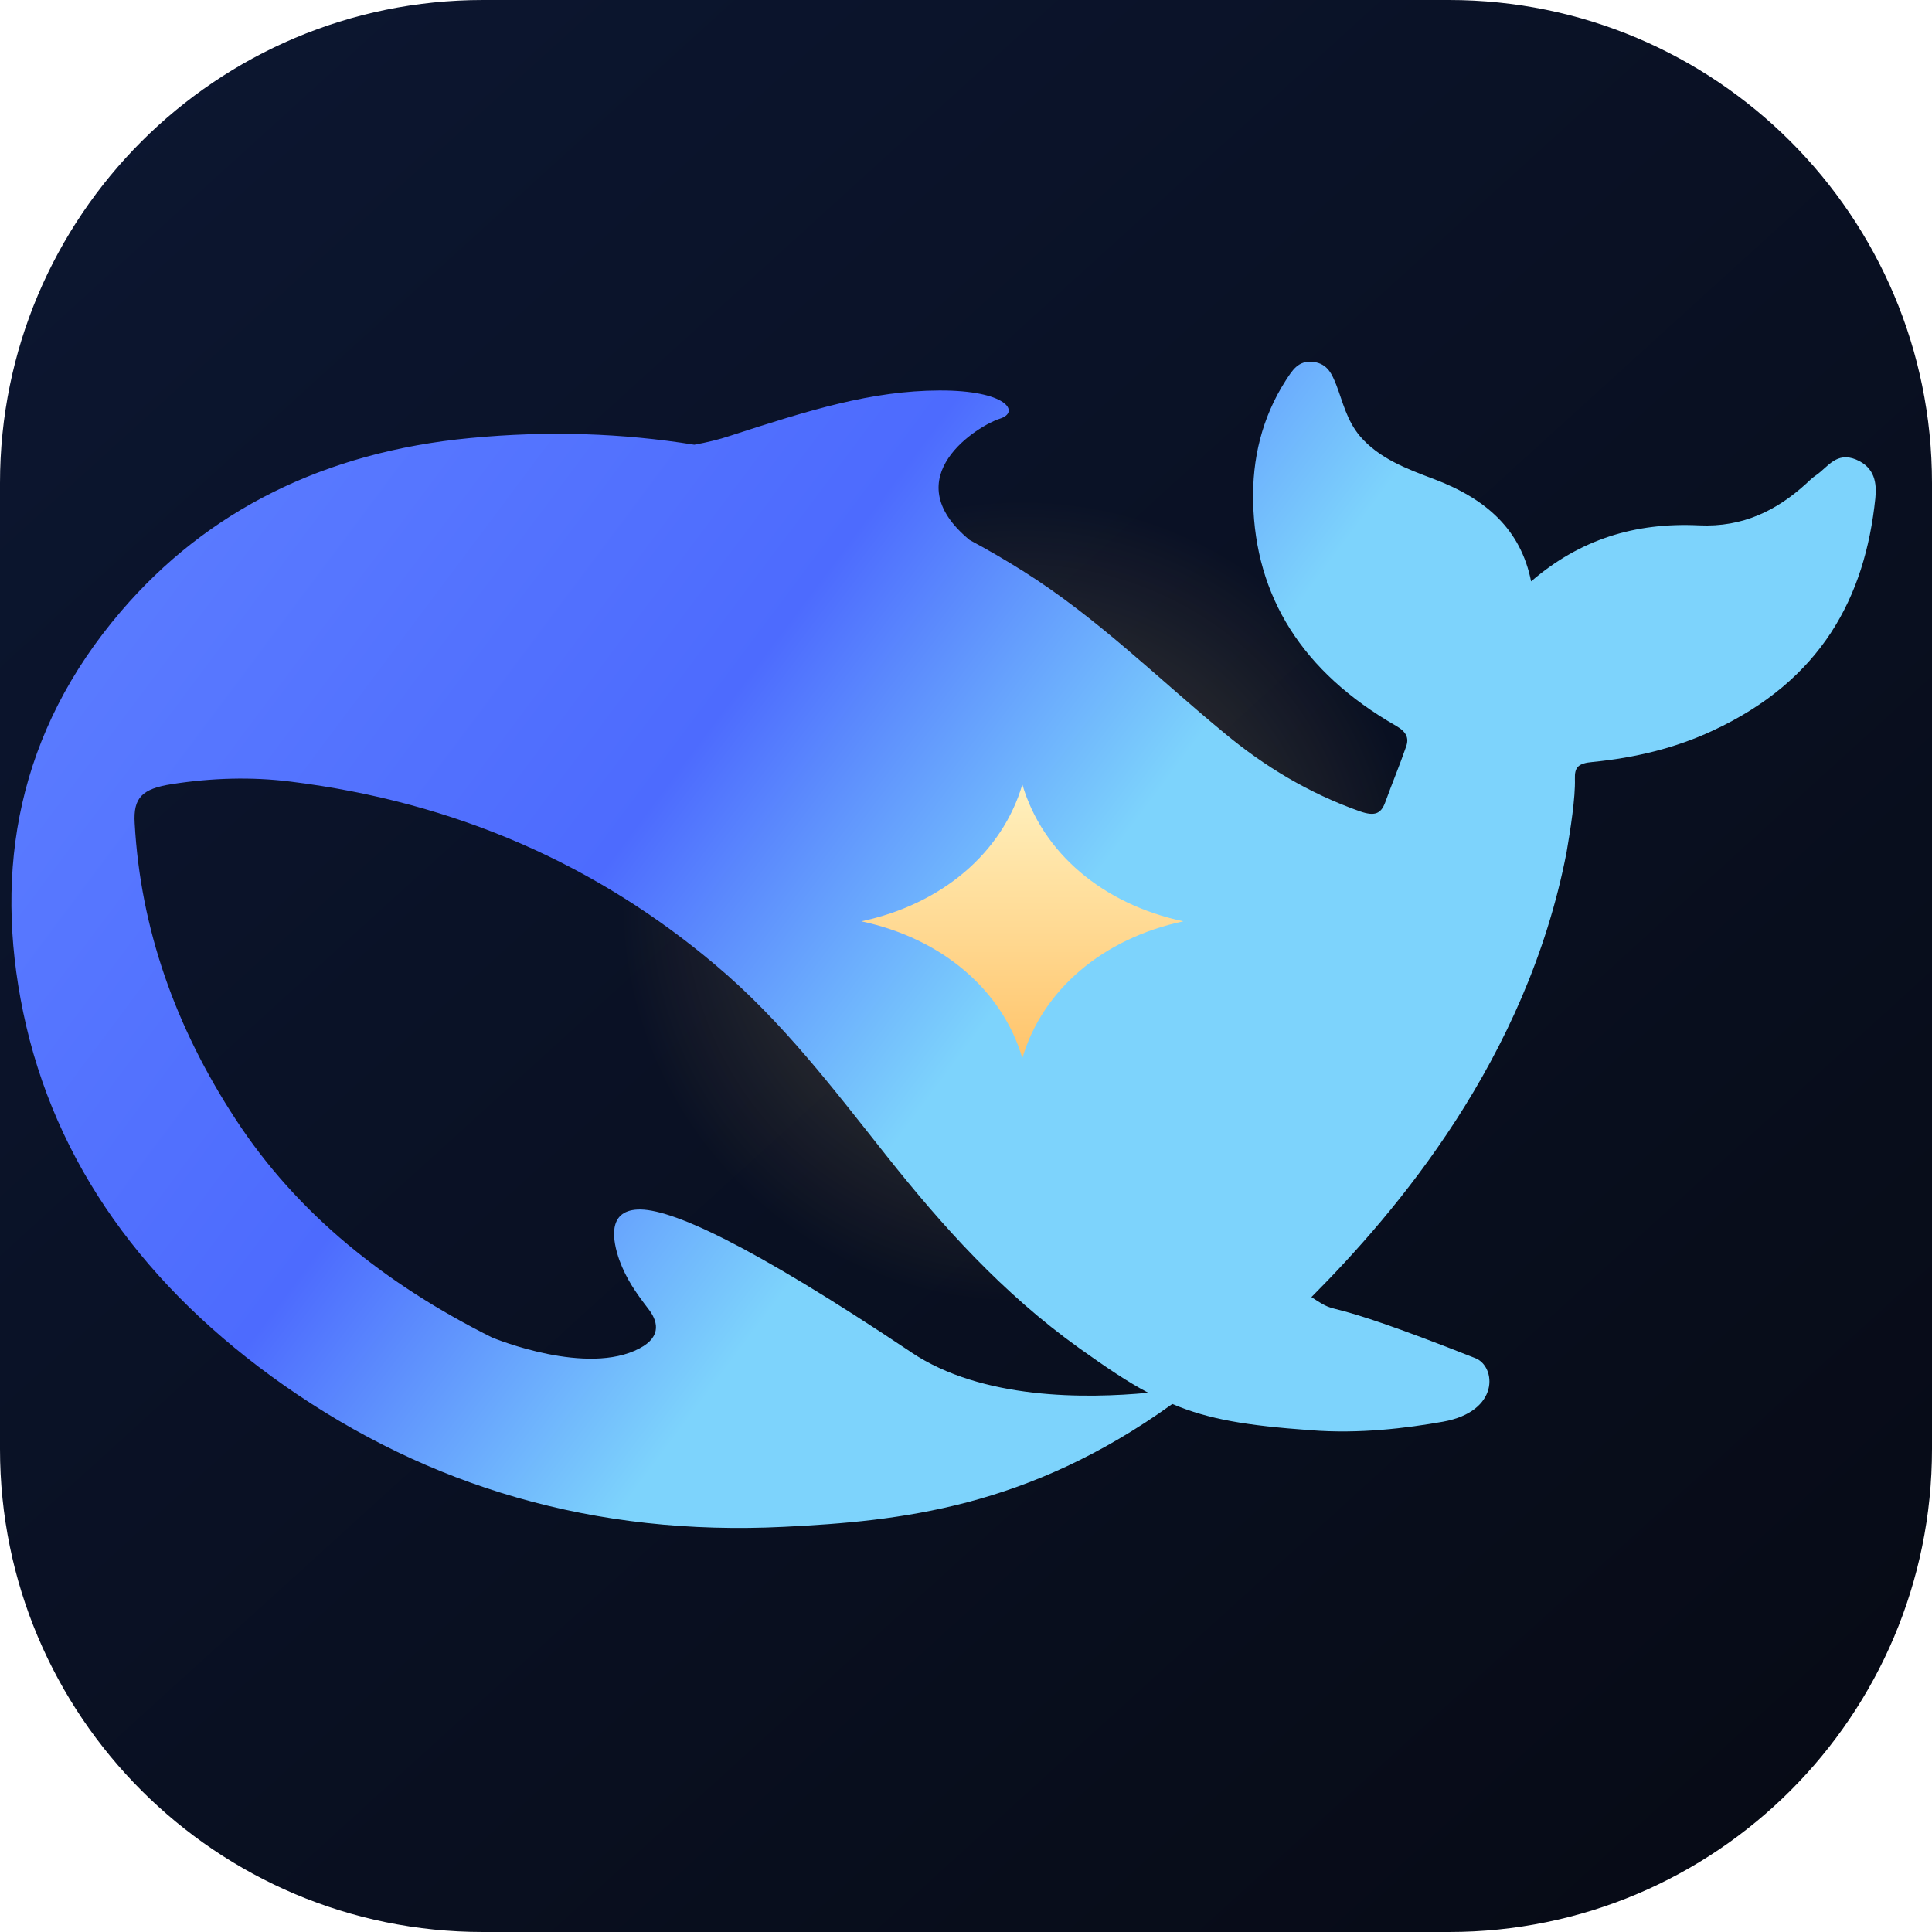
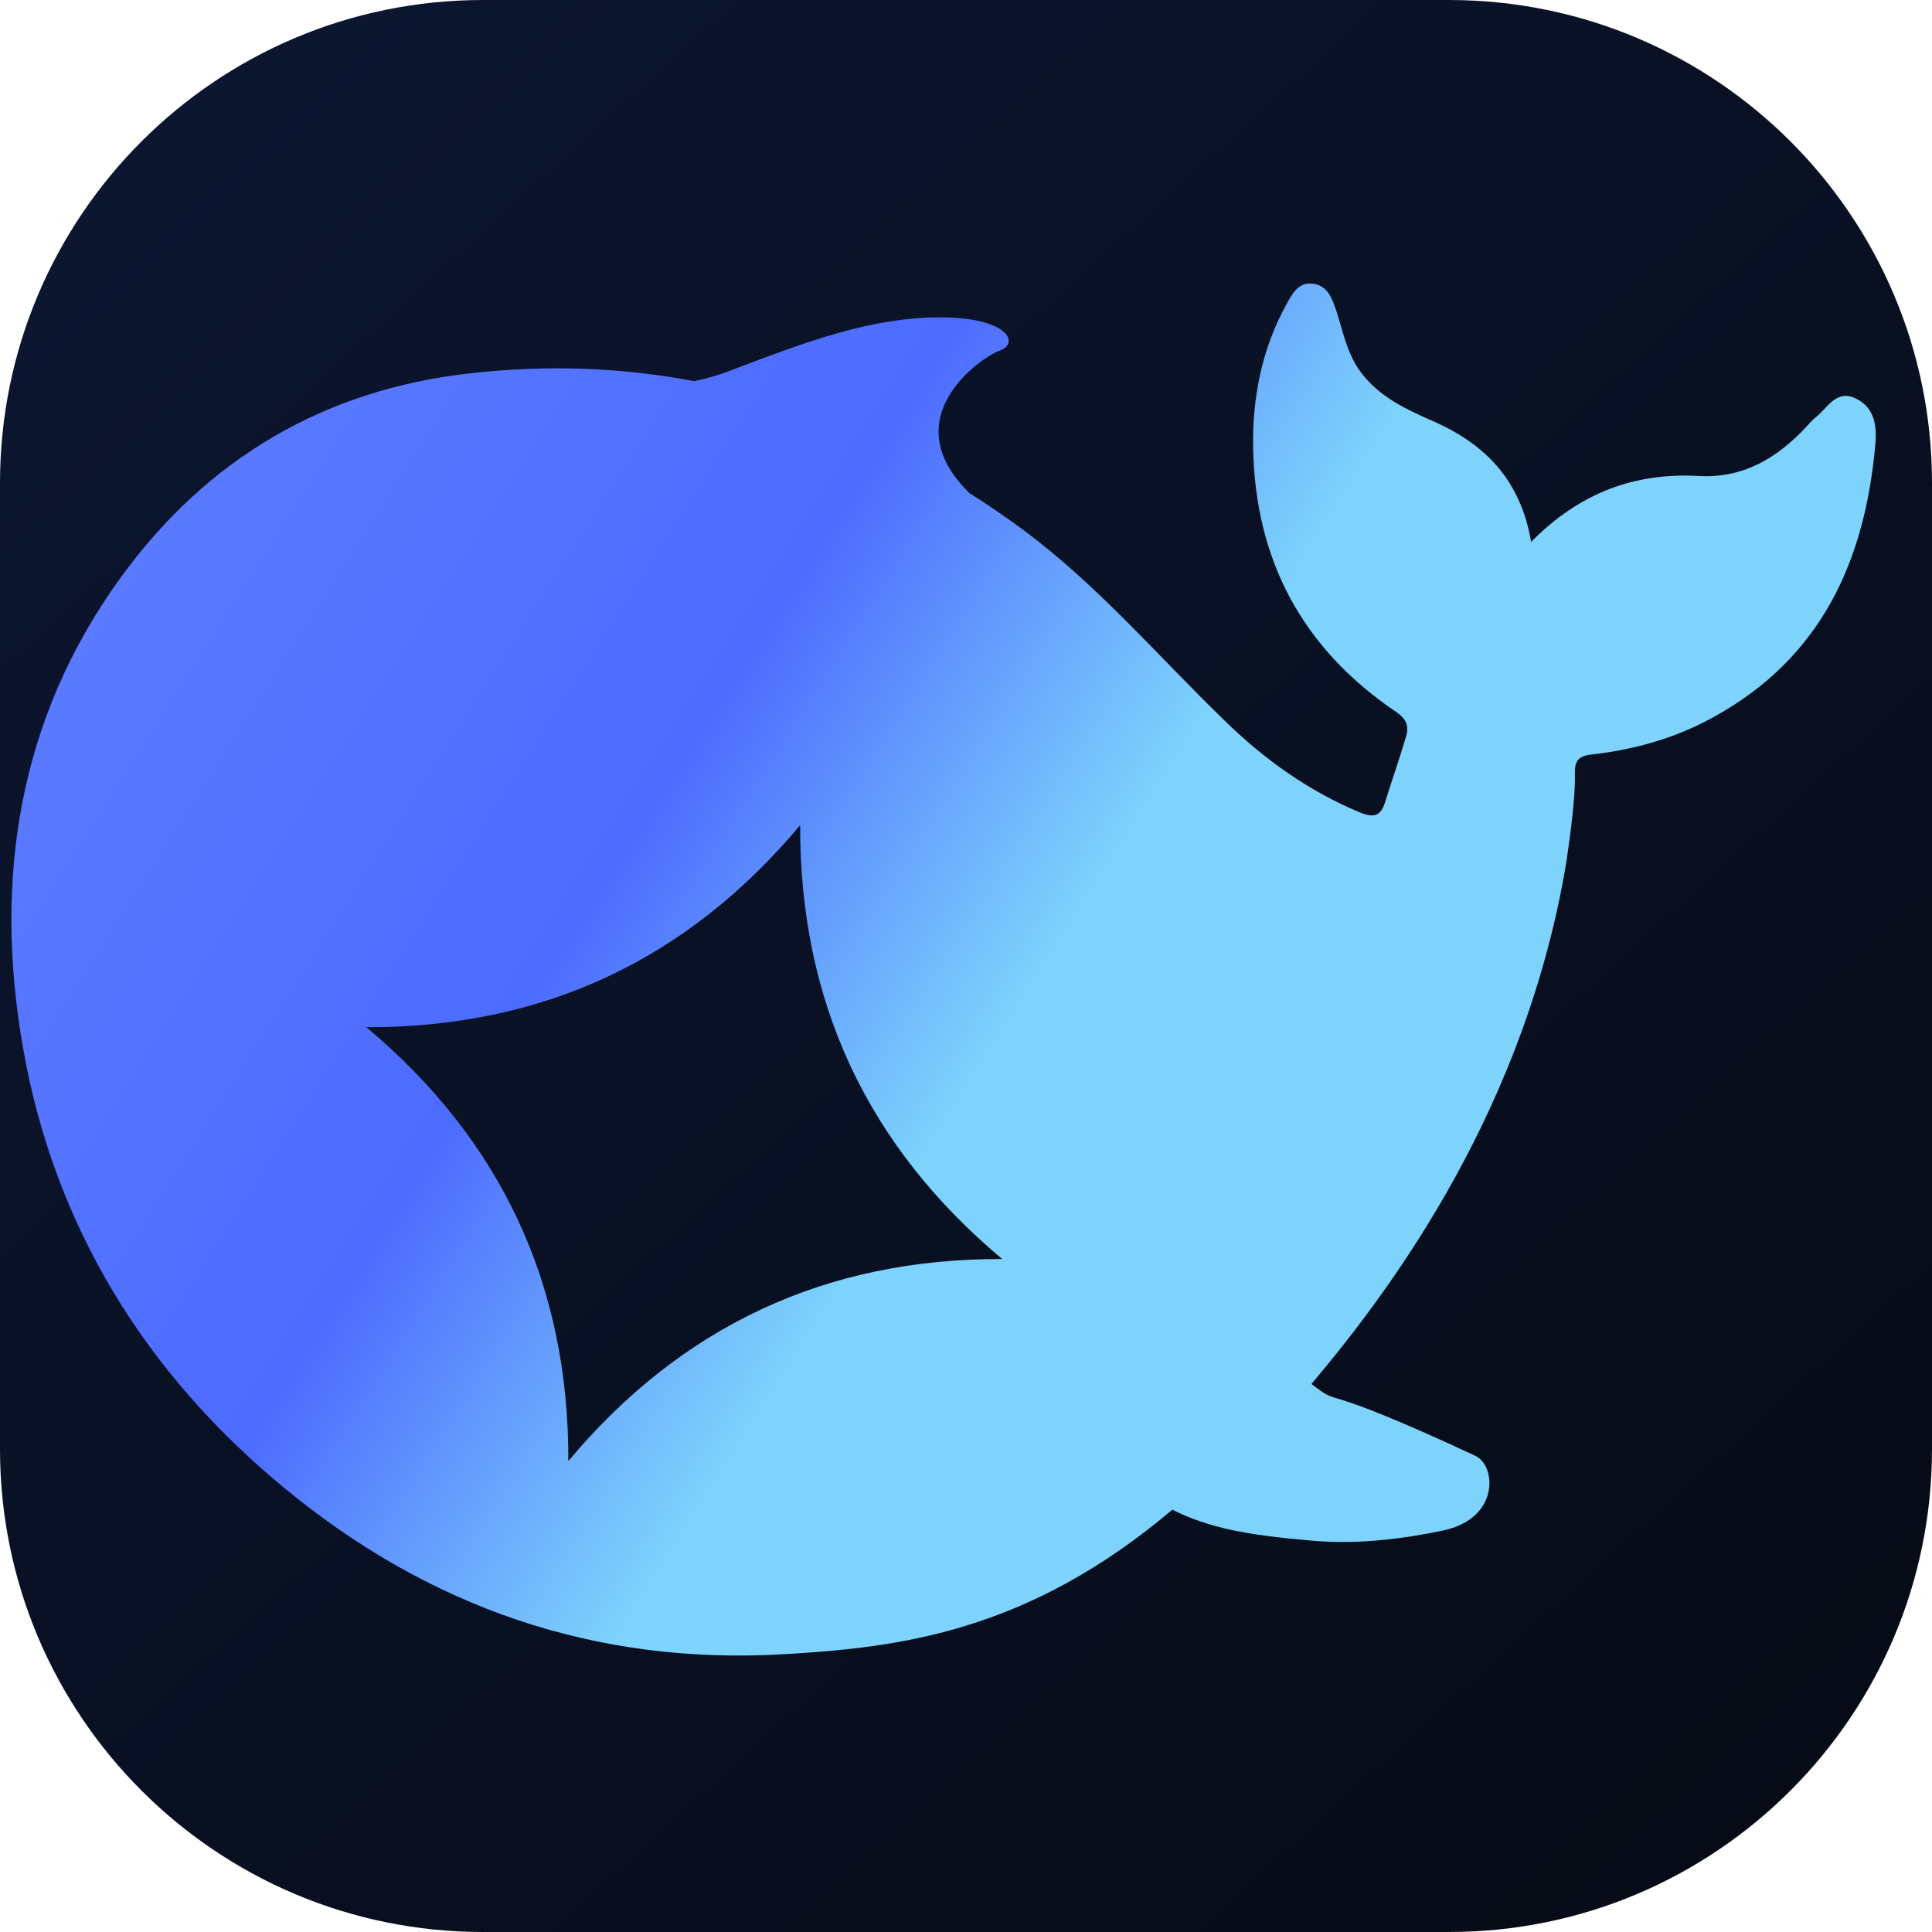
<svg xmlns="http://www.w3.org/2000/svg" viewBox="0 0 24 24" width="32" height="32" role="img" aria-label="Baibao">
  <defs>
    <linearGradient id="bb-tile" x1="2" y1="1" x2="22" y2="23" gradientUnits="userSpaceOnUse">
      <stop stop-color="#0C1630" />
      <stop offset="1" stop-color="#070B16" />
    </linearGradient>
    <linearGradient id="bb-whale" x1="2" y1="5" x2="13" y2="12" gradientUnits="userSpaceOnUse">
      <stop stop-color="#5B7CFF" />
      <stop offset="0.6" stop-color="#4D6BFE" />
      <stop offset="1" stop-color="#7DD3FC" />
    </linearGradient>
-     <linearGradient id="bb-eye" x1="12.7" y1="9.7" x2="12.7" y2="13.7" gradientUnits="userSpaceOnUse">
-       <stop stop-color="#FFF1BF" />
-       <stop offset="1" stop-color="#FFC46B" />
-     </linearGradient>
-     <radialGradient id="bb-glow" cx="0.5" cy="0.5" r="0.5">
-       <stop stop-color="#FFD27A" stop-opacity="0.28" />
-       <stop offset="1" stop-color="#FFD27A" stop-opacity="0" />
-     </radialGradient>
  </defs>
  <rect width="24" height="24" rx="6" fill="url(#bb-tile)" />
-   <circle cx="12.7" cy="11.2" r="5" fill="url(#bb-glow)" />
-   <g transform="translate(0 1.5) scale(1 0.85)">
-     <path d="M23.058 4.952C22.813 4.832 22.707 5.061 22.564 5.177C22.515 5.215 22.473 5.264 22.432 5.309C22.073 5.692 21.654 5.943 21.107 5.913C20.307 5.868 19.624 6.12 19.02 6.732C18.892 5.977 18.465 5.527 17.816 5.238C17.477 5.088 17.133 4.937 16.895 4.611C16.729 4.378 16.684 4.119 16.601 3.864C16.548 3.709 16.495 3.552 16.318 3.525C16.125 3.495 16.05 3.657 15.974 3.792C15.672 4.344 15.555 4.952 15.567 5.568C15.593 6.954 16.178 8.057 17.341 8.842C17.473 8.932 17.507 9.022 17.465 9.154C17.386 9.424 17.292 9.687 17.209 9.957C17.156 10.13 17.077 10.168 16.892 10.092C16.254 9.826 15.703 9.431 15.216 8.955C14.389 8.155 13.642 7.273 12.71 6.582C12.491 6.42 12.272 6.27 12.045 6.127C11.094 5.204 12.17 4.445 12.419 4.355C12.679 4.261 12.509 3.938 11.668 3.942C10.826 3.946 10.056 4.228 9.074 4.603C8.931 4.66 8.78 4.701 8.625 4.735C7.735 4.566 6.81 4.528 5.844 4.637C4.025 4.84 2.572 5.7 1.504 7.168C0.221 8.932 -0.081 10.937 0.288 13.028C0.677 15.232 1.802 17.057 3.53 18.483C5.323 19.962 7.387 20.688 9.743 20.549C11.174 20.466 12.766 20.274 14.563 18.754C15.016 18.98 15.491 19.07 16.28 19.137C16.887 19.194 17.472 19.107 17.925 19.013C18.635 18.863 18.586 18.206 18.329 18.085C16.25 17.117 16.706 17.511 16.291 17.192C17.348 15.942 18.962 13.72 19.46 10.694C19.509 10.36 19.571 9.89 19.564 9.619C19.56 9.454 19.598 9.39 19.786 9.371C20.307 9.311 20.813 9.169 21.277 8.913C22.625 8.177 23.168 6.968 23.296 5.519C23.315 5.298 23.292 5.069 23.058 4.952Z M11.316 17.995C9.301 16.411 8.323 15.889 7.92 15.912C7.542 15.934 7.61 16.366 7.693 16.648C7.78 16.926 7.893 17.117 8.052 17.361C8.161 17.523 8.237 17.763 7.942 17.943C7.293 18.345 6.165 17.808 6.112 17.782C4.798 17.008 3.7 15.987 2.926 14.591C2.179 13.247 1.745 11.805 1.673 10.266C1.654 9.894 1.764 9.763 2.134 9.695C2.621 9.605 3.123 9.586 3.609 9.658C5.666 9.958 7.417 10.878 8.885 12.335C9.723 13.164 10.357 14.156 11.011 15.124C11.705 16.153 12.452 17.133 13.404 17.936C13.74 18.218 14.008 18.432 14.264 18.59C13.491 18.676 12.2 18.695 11.316 17.996V17.995Z" fill="url(#bb-whale)" fill-rule="evenodd" />
-     <path d="M12.7 9.7c.25 1.0 1.0 1.75 2.0 2.0-1.0.25-1.75 1.0-2.0 2.0-.25-1.0-1.0-1.75-2.0-2.0 1.0-.25 1.75-1.0 2.0-2.0Z" fill="url(#bb-eye)" />
-   </g>
+   <path d="M23.058 4.952C22.813 4.832 22.707 5.061 22.564 5.177C22.515 5.215 22.473 5.264 22.432 5.309C22.073 5.692 21.654 5.943 21.107 5.913C20.307 5.868 19.624 6.12 19.02 6.732C18.892 5.977 18.465 5.527 17.816 5.238C17.477 5.088 17.133 4.937 16.895 4.611C16.729 4.378 16.684 4.119 16.601 3.864C16.548 3.709 16.495 3.552 16.318 3.525C16.125 3.495 16.05 3.657 15.974 3.792C15.672 4.344 15.555 4.952 15.567 5.568C15.593 6.954 16.178 8.057 17.341 8.842C17.473 8.932 17.507 9.022 17.465 9.154C17.386 9.424 17.292 9.687 17.209 9.957C17.156 10.13 17.077 10.168 16.892 10.092C16.254 9.826 15.703 9.431 15.216 8.955C14.389 8.155 13.642 7.273 12.71 6.582C12.491 6.42 12.272 6.27 12.045 6.127C11.094 5.204 12.17 4.445 12.419 4.355C12.679 4.261 12.509 3.938 11.668 3.942C10.826 3.946 10.056 4.228 9.074 4.603C8.931 4.66 8.78 4.701 8.625 4.735C7.735 4.566 6.81 4.528 5.844 4.637C4.025 4.84 2.572 5.7 1.504 7.168C0.221 8.932 -0.081 10.937 0.288 13.028C0.677 15.232 1.802 17.057 3.53 18.483C5.323 19.962 7.387 20.688 9.743 20.549C11.174 20.466 12.766 20.274 14.563 18.754C15.016 18.98 15.491 19.07 16.28 19.137C16.887 19.194 17.472 19.107 17.925 19.013C18.635 18.863 18.586 18.206 18.329 18.085C16.25 17.117 16.706 17.511 16.291 17.192C17.348 15.942 18.962 13.72 19.46 10.694C19.509 10.36 19.571 9.89 19.564 9.619C19.56 9.454 19.598 9.39 19.786 9.371C20.307 9.311 20.813 9.169 21.277 8.913C22.625 8.177 23.168 6.968 23.296 5.519C23.315 5.298 23.292 5.069 23.058 4.952Z M9.94 10.25Q9.93 13.53 12.45 15.64Q9.17 15.63 7.06 18.15Q7.07 14.87 4.55 12.76Q7.83 12.77 9.94 10.25Z" fill="url(#bb-whale)" fill-rule="evenodd" />
</svg>
